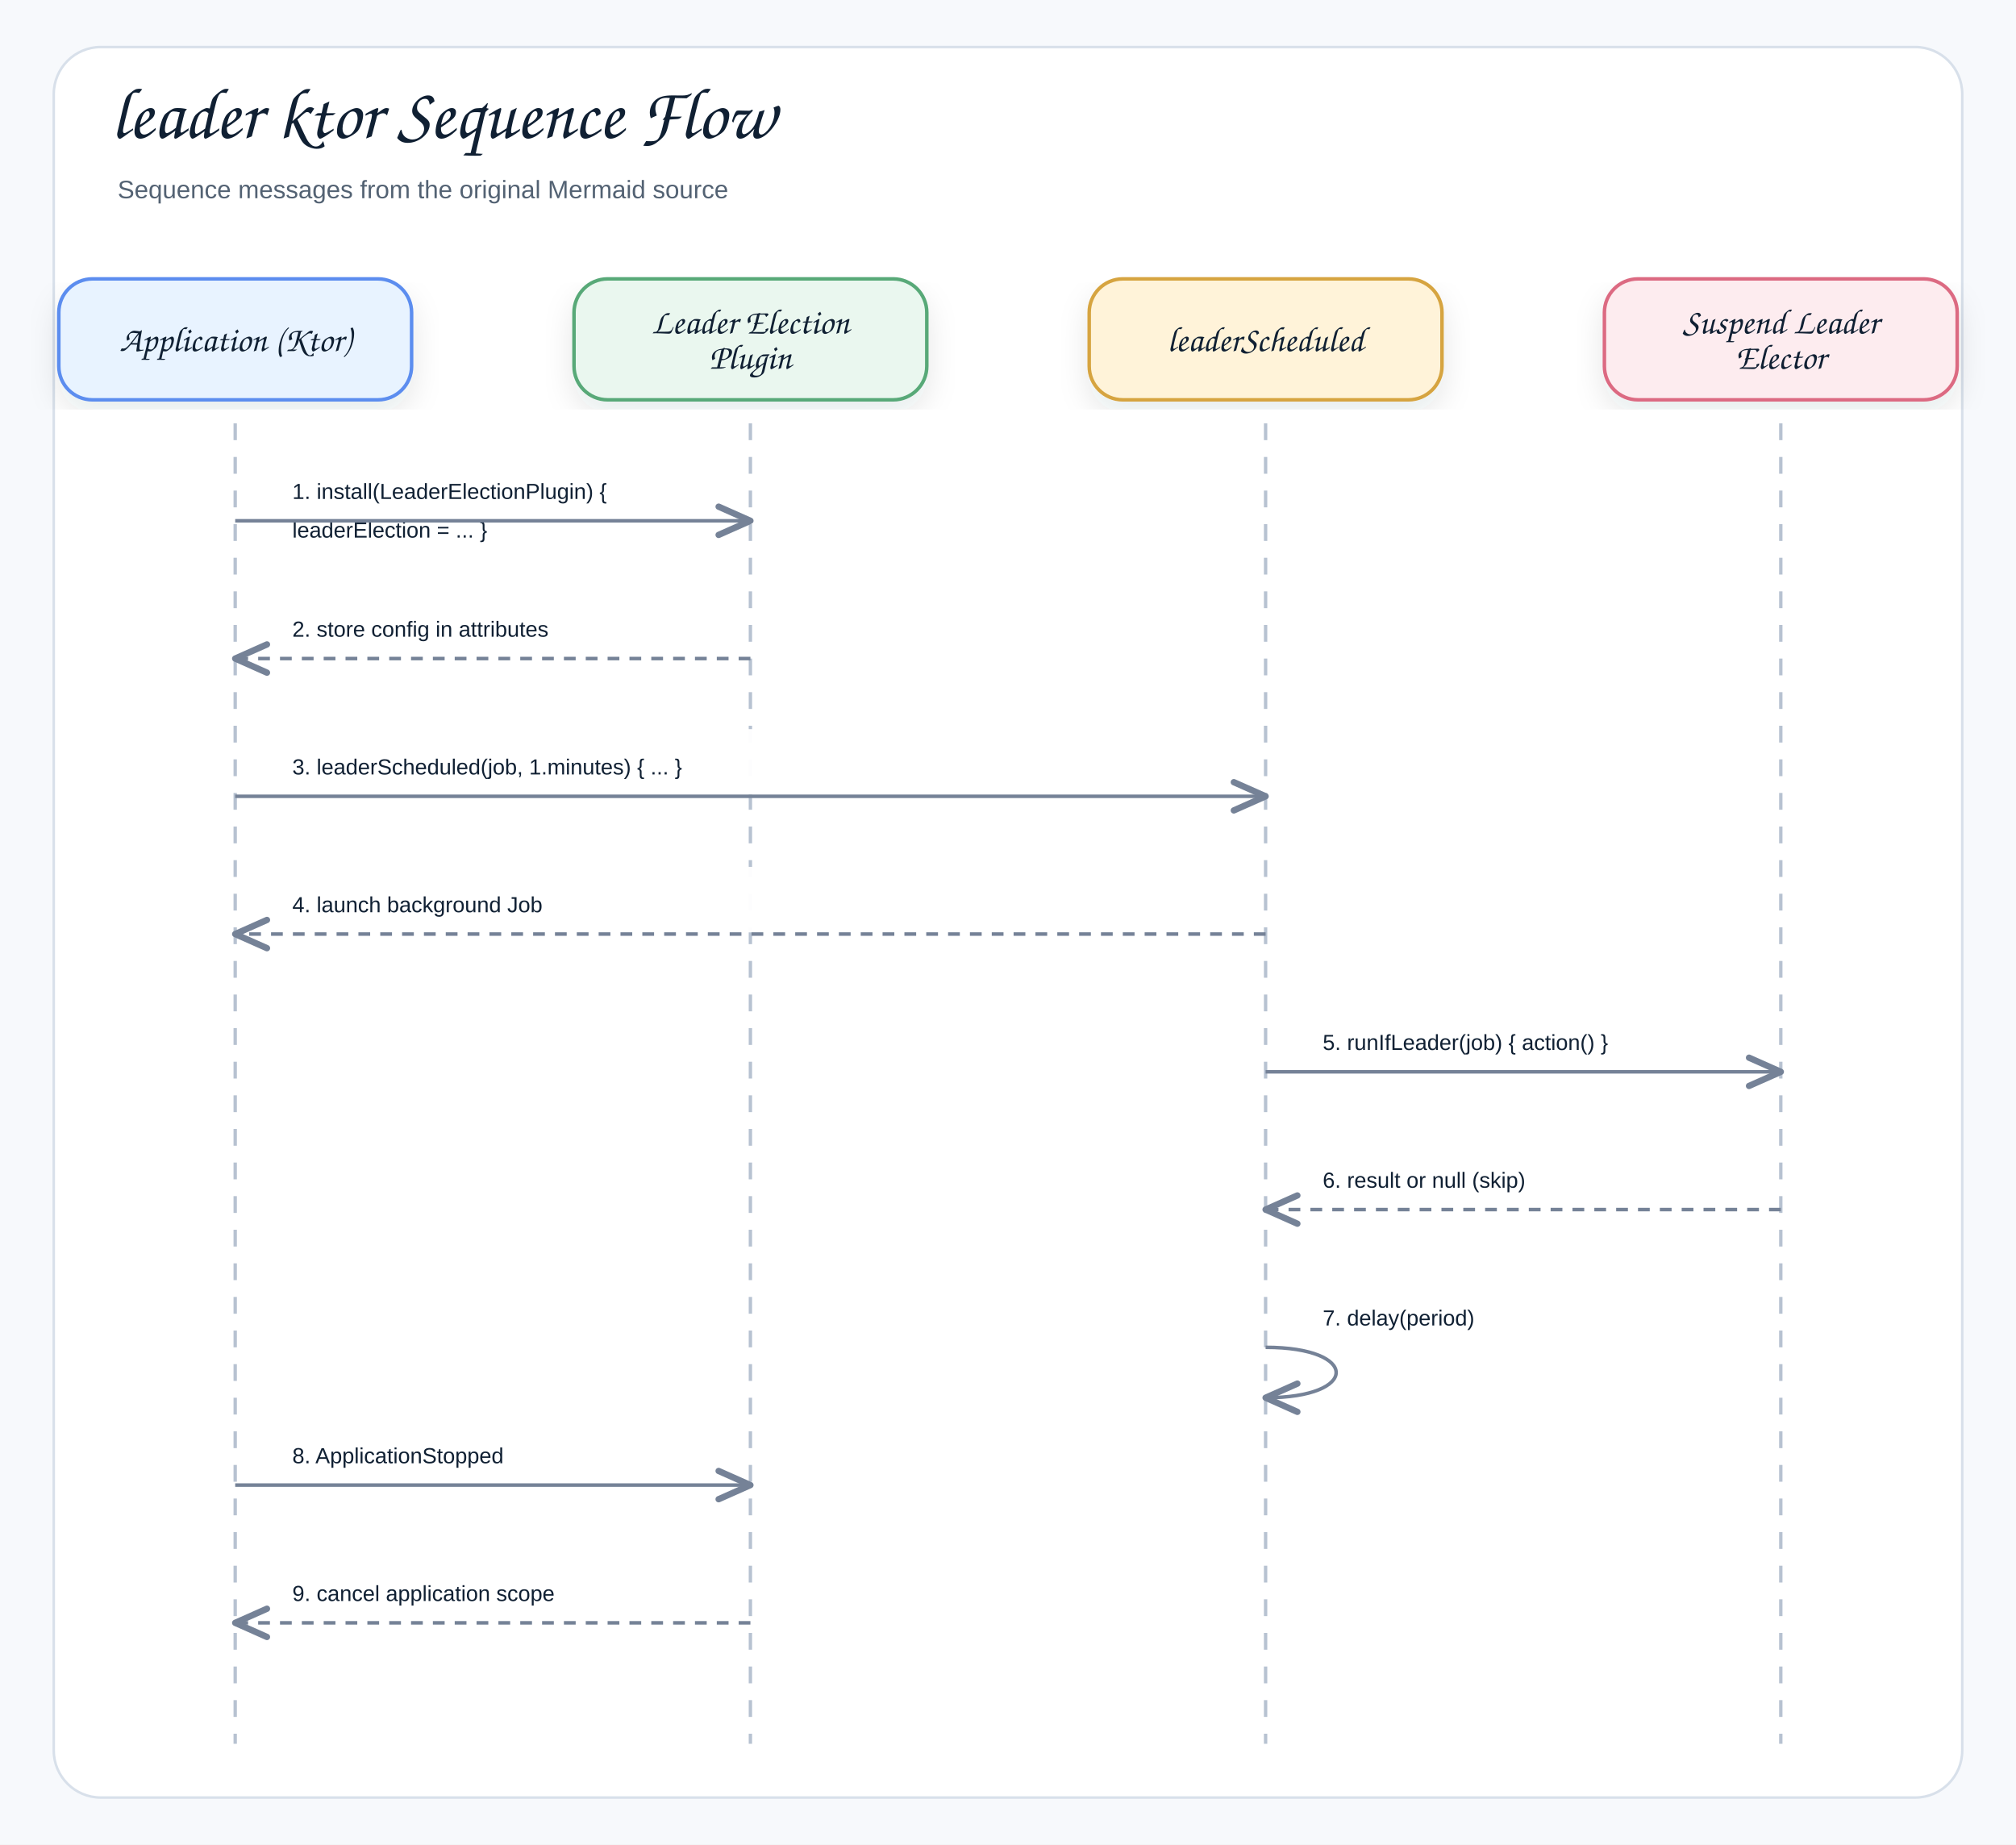
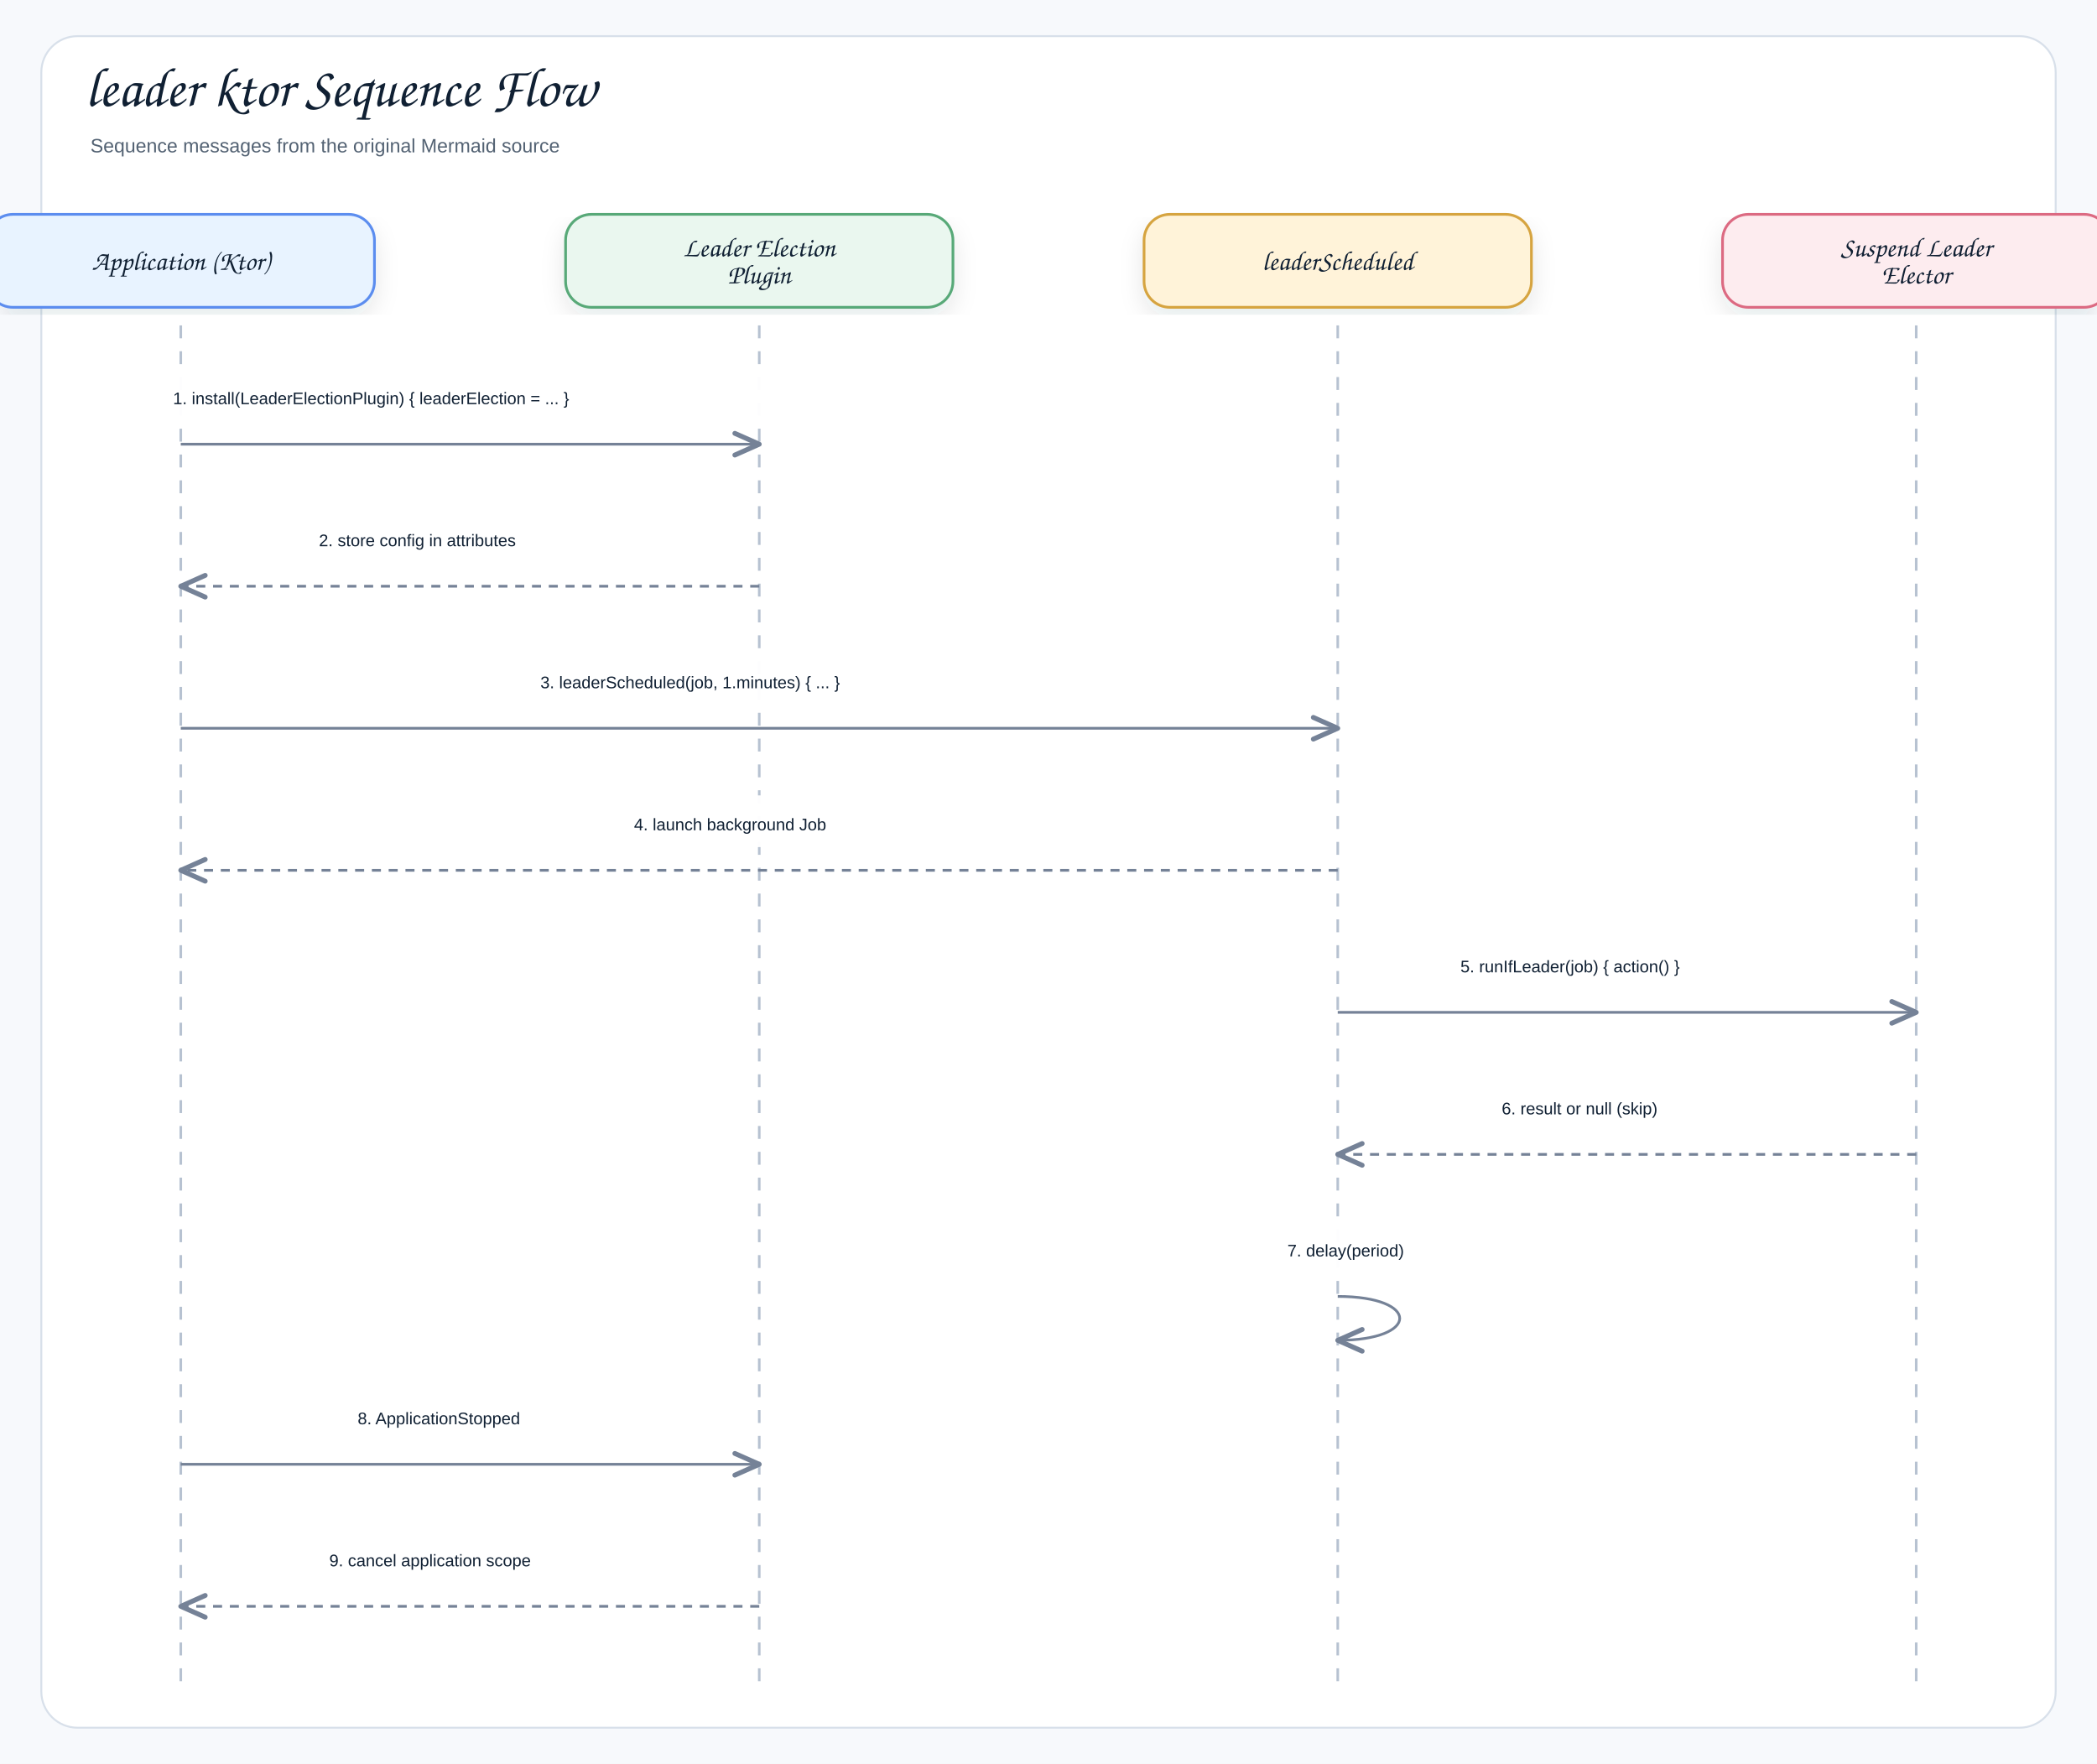
- <svg xmlns="http://www.w3.org/2000/svg" width="1200" height="1098" viewBox="0 0 1200 1098" role="img" aria-label="leader ktor Sequence Flow">
+ <svg xmlns="http://www.w3.org/2000/svg" width="1624" height="1366" viewBox="0 0 1624 1366" role="img" aria-label="leader ktor Sequence Flow">
  <defs>
    <filter id="shadow" x="-8%" y="-8%" width="116%" height="116%">
      <feDropShadow dx="0" dy="8" stdDeviation="9" flood-color="#1f2937" flood-opacity="0.10" />
    </filter>
    <marker id="openArrow" markerWidth="12" markerHeight="10" refX="10" refY="5" orient="auto" markerUnits="strokeWidth">
      <path d="M 1 1 L 10 5 L 1 9" fill="none" stroke="#758297" stroke-width="1.8" stroke-linecap="round" stroke-linejoin="round" />
    </marker>
    <marker id="inherit" markerWidth="14" markerHeight="12" refX="12" refY="6" orient="auto" markerUnits="strokeWidth">
      <path d="M 0 1 L 12 6 L 0 11 Z" fill="#ffffff" stroke="#758297" stroke-width="1.8" />
    </marker>
    <style>
    .canvas{fill:#f7f9fc}.frame{fill:#fff;stroke:#d8e0ea;stroke-width:1.5}
    .title{font-family:"Architects Daughter","Comic Sans MS","Comic Sans",cursive;font-size:43px;font-weight:400;fill:#102033}
    .subtitle{font-family:"Comic Sans MS","Comic Sans","Comic Neue",Arial,sans-serif;font-size:15px;font-weight:400;fill:#536273}
    .label{font-family:"Architects Daughter","Comic Sans MS","Comic Sans",cursive;font-size:25px;font-weight:400;fill:#102033}
    .smallLabel{font-family:"Architects Daughter","Comic Sans MS","Comic Sans",cursive;font-size:21px;font-weight:400;fill:#102033}
    .mono{font-family:"Comic Sans MS","Comic Sans","Comic Neue",Arial,sans-serif;font-size:12px;font-weight:400;fill:#102033}
    .small{font-family:"Comic Sans MS","Comic Sans","Comic Neue",Arial,sans-serif;font-size:12px;font-weight:400;fill:#536273}
    .strong{font-family:"Comic Sans MS","Comic Sans","Comic Neue",Arial,sans-serif;font-size:13px;font-weight:400;fill:#102033}
    .card{stroke-width:2.1;filter:url(#shadow)}.compartment{stroke-width:1.5;fill:none}
    .line{stroke:#758297;stroke-width:2.1;fill:none;marker-end:url(#openArrow)}
    .plainLine{stroke:#758297;stroke-width:2.1;fill:none}
    .dashed{stroke:#758297;stroke-width:2.1;stroke-dasharray:7 6;fill:none;marker-end:url(#openArrow)}
    .inheritLine{stroke:#758297;stroke-width:2.2;fill:none;marker-end:url(#inherit)}
    .implLine{stroke:#758297;stroke-width:2.2;stroke-dasharray:8 7;fill:none;marker-end:url(#inherit)}
  </style>
  </defs>
-   <rect class="canvas" width="1200" height="1098" />
-   <rect class="frame" x="32" y="28" width="1136" height="1042" rx="28" />
+   <rect class="canvas" width="1624" height="1366" />
+   <rect class="frame" x="32" y="28" width="1560" height="1310" rx="28" />
  <text class="title" x="66" y="82">leader ktor Sequence Flow</text>
  <text class="subtitle" x="70" y="118">Sequence messages from the original Mermaid source</text>
-   <rect class="card" x="35" y="166" width="210" height="72" rx="20" fill="#E8F3FF" stroke="#5B8DEF" />
+   <rect class="card" x="-10" y="166" width="300" height="72" rx="20" fill="#E8F3FF" stroke="#5B8DEF" />
  <text class="smallLabel" x="140" y="209" text-anchor="middle">Application (Ktor)</text>
-   <line x1="140" y1="252" x2="140" y2="1038" stroke="#b7c2d1" stroke-width="2" stroke-dasharray="10 10" />
-   <rect class="card" x="341.667" y="166" width="210" height="72" rx="20" fill="#EAF7EF" stroke="#58A978" />
-   <text class="smallLabel" x="446.667" y="198.5" text-anchor="middle">Leader Election</text>
-   <text class="smallLabel" x="446.667" y="219.5" text-anchor="middle">Plugin</text>
-   <line x1="446.667" y1="252" x2="446.667" y2="1038" stroke="#b7c2d1" stroke-width="2" stroke-dasharray="10 10" />
-   <rect class="card" x="648.333" y="166" width="210" height="72" rx="20" fill="#FFF3D9" stroke="#D6A441" />
-   <text class="smallLabel" x="753.333" y="209" text-anchor="middle">leaderScheduled</text>
-   <line x1="753.333" y1="252" x2="753.333" y2="1038" stroke="#b7c2d1" stroke-width="2" stroke-dasharray="10 10" />
-   <rect class="card" x="955" y="166" width="210" height="72" rx="20" fill="#FDECEF" stroke="#DC6B82" />
-   <text class="smallLabel" x="1060" y="198.5" text-anchor="middle">Suspend Leader</text>
-   <text class="smallLabel" x="1060" y="219.5" text-anchor="middle">Elector</text>
-   <line x1="1060" y1="252" x2="1060" y2="1038" stroke="#b7c2d1" stroke-width="2" stroke-dasharray="10 10" />
-   <rect x="158" y="270" width="270.667" height="62" rx="12" fill="#ffffff" opacity="0.97" />
-   <text class="strong" x="174" y="297" text-anchor="start">1. install(LeaderElectionPlugin) {</text>
-   <text class="strong" x="174" y="320" text-anchor="start">leaderElection = ... }</text>
-   <path class="line" d="M140 310 L446.667 310" />
-   <rect x="158" y="352" width="270.667" height="39" rx="12" fill="#ffffff" opacity="0.97" />
-   <text class="strong" x="174" y="379" text-anchor="start">2. store config in attributes</text>
-   <path class="dashed" d="M446.667 392 L140 392" />
-   <rect x="158" y="434" width="577.333" height="39" rx="12" fill="#ffffff" opacity="0.97" />
-   <text class="strong" x="174" y="461" text-anchor="start">3. leaderScheduled(job, 1.minutes) { ... }</text>
-   <path class="line" d="M140 474 L753.333 474" />
-   <rect x="158" y="516" width="577.333" height="39" rx="12" fill="#ffffff" opacity="0.97" />
-   <text class="strong" x="174" y="543" text-anchor="start">4. launch background Job</text>
-   <path class="dashed" d="M753.333 556 L140 556" />
-   <rect x="771.333" y="598" width="270.667" height="39" rx="12" fill="#ffffff" opacity="0.97" />
-   <text class="strong" x="787.333" y="625" text-anchor="start">5. runIfLeader(job) { action() }</text>
-   <path class="line" d="M753.333 638 L1060 638" />
-   <rect x="771.333" y="680" width="270.667" height="39" rx="12" fill="#ffffff" opacity="0.97" />
-   <text class="strong" x="787.333" y="707" text-anchor="start">6. result or null (skip)</text>
-   <path class="dashed" d="M1060 720 L753.333 720" />
-   <rect x="771.333" y="762" width="190" height="39" rx="12" fill="#ffffff" opacity="0.97" />
-   <text class="strong" x="787.333" y="789" text-anchor="start">7. delay(period)</text>
-   <path class="line" d="M753.333 802 C809.333 802 809.333 832 753.333 832" />
-   <rect x="158" y="844" width="270.667" height="39" rx="12" fill="#ffffff" opacity="0.97" />
-   <text class="strong" x="174" y="871" text-anchor="start">8. ApplicationStopped</text>
-   <path class="line" d="M140 884 L446.667 884" />
-   <rect x="158" y="926" width="270.667" height="39" rx="12" fill="#ffffff" opacity="0.97" />
-   <text class="strong" x="174" y="953" text-anchor="start">9. cancel application scope</text>
-   <path class="dashed" d="M446.667 966 L140 966" />
+   <line class="lifeline" x1="140" y1="252" x2="140" y2="1306" stroke="#b7c2d1" stroke-width="2" stroke-dasharray="10 10" />
+   <rect class="card" x="438" y="166" width="300" height="72" rx="20" fill="#EAF7EF" stroke="#58A978" />
+   <text class="smallLabel" x="588" y="198.5" text-anchor="middle">Leader Election</text>
+   <text class="smallLabel" x="588" y="219.5" text-anchor="middle">Plugin</text>
+   <line class="lifeline" x1="588" y1="252" x2="588" y2="1306" stroke="#b7c2d1" stroke-width="2" stroke-dasharray="10 10" />
+   <rect class="card" x="886" y="166" width="300" height="72" rx="20" fill="#FFF3D9" stroke="#D6A441" />
+   <text class="smallLabel" x="1036" y="209" text-anchor="middle">leaderScheduled</text>
+   <line class="lifeline" x1="1036" y1="252" x2="1036" y2="1306" stroke="#b7c2d1" stroke-width="2" stroke-dasharray="10 10" />
+   <rect class="card" x="1334" y="166" width="300" height="72" rx="20" fill="#FDECEF" stroke="#DC6B82" />
+   <text class="smallLabel" x="1484" y="198.5" text-anchor="middle">Suspend Leader</text>
+   <text class="smallLabel" x="1484" y="219.5" text-anchor="middle">Elector</text>
+   <line class="lifeline" x1="1484" y1="252" x2="1484" y2="1306" stroke="#b7c2d1" stroke-width="2" stroke-dasharray="10 10" />
+   <rect x="116" y="286" width="496" height="40" rx="12" fill="#ffffff" opacity="0.97" />
+   <text class="strong" x="134" y="313" text-anchor="start">1. install(LeaderElectionPlugin) { leaderElection = ... }</text>
+   <path class="line" d="M140 344 L588 344" />
+   <rect x="229" y="396" width="270" height="40" rx="12" fill="#ffffff" opacity="0.97" />
+   <text class="strong" x="247" y="423" text-anchor="start">2. store config in attributes</text>
+   <path class="dashed" d="M588 454 L140 454" />
+   <rect x="400.5" y="506" width="375" height="40" rx="12" fill="#ffffff" opacity="0.97" />
+   <text class="strong" x="418.5" y="533" text-anchor="start">3. leaderScheduled(job, 1.minutes) { ... }</text>
+   <path class="line" d="M140 564 L1036 564" />
+   <rect x="473" y="616" width="230" height="40" rx="12" fill="#ffffff" opacity="0.97" />
+   <text class="strong" x="491" y="643" text-anchor="start">4. launch background Job</text>
+   <path class="dashed" d="M1036 674 L140 674" />
+   <rect x="1113" y="726" width="294" height="40" rx="12" fill="#ffffff" opacity="0.97" />
+   <text class="strong" x="1131" y="753" text-anchor="start">5. runIfLeader(job) { action() }</text>
+   <path class="line" d="M1036 784 L1484 784" />
+   <rect x="1145" y="836" width="230" height="40" rx="12" fill="#ffffff" opacity="0.97" />
+   <text class="strong" x="1163" y="863" text-anchor="start">6. result or null (skip)</text>
+   <path class="dashed" d="M1484 894 L1036 894" />
+   <rect x="979" y="946" width="210" height="40" rx="12" fill="#ffffff" opacity="0.97" />
+   <text class="strong" x="997" y="973" text-anchor="start">7. delay(period)</text>
+   <path class="line" d="M1036 1004 C1100 1004 1100 1038 1036 1038" />
+   <rect x="259" y="1076" width="210" height="40" rx="12" fill="#ffffff" opacity="0.97" />
+   <text class="strong" x="277" y="1103" text-anchor="start">8. ApplicationStopped</text>
+   <path class="line" d="M140 1134 L588 1134" />
+   <rect x="237" y="1186" width="254" height="40" rx="12" fill="#ffffff" opacity="0.97" />
+   <text class="strong" x="255" y="1213" text-anchor="start">9. cancel application scope</text>
+   <path class="dashed" d="M588 1244 L140 1244" />
</svg>
